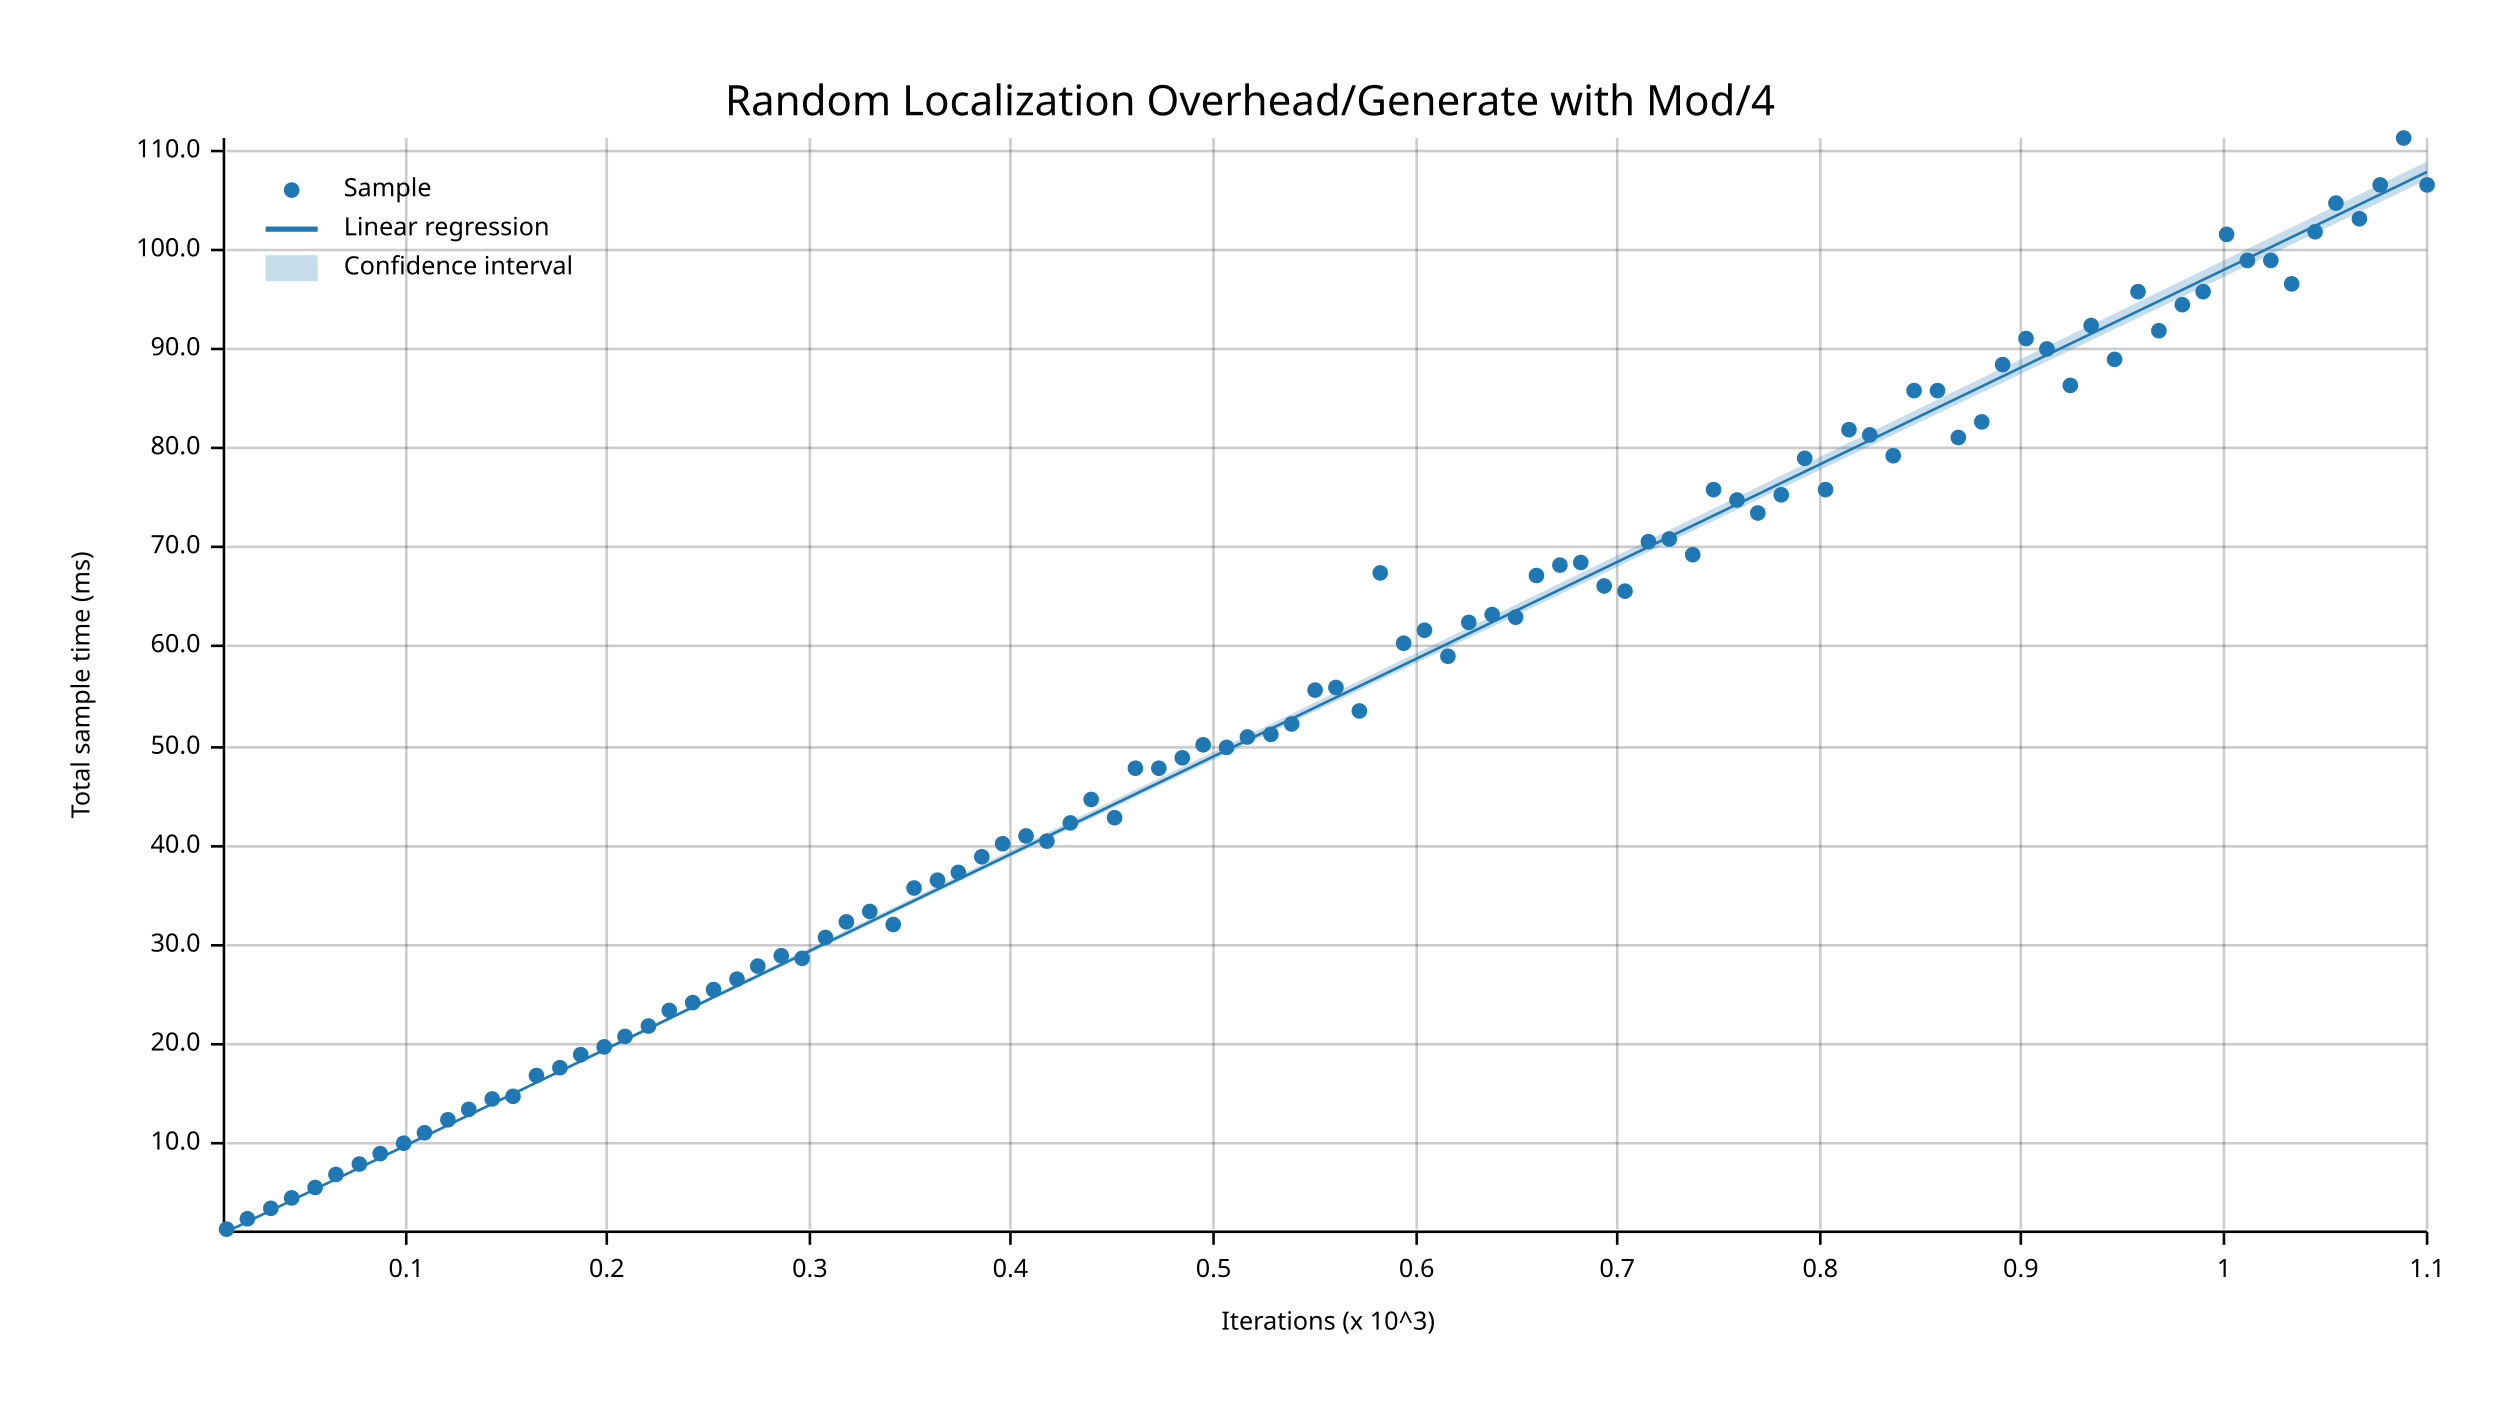
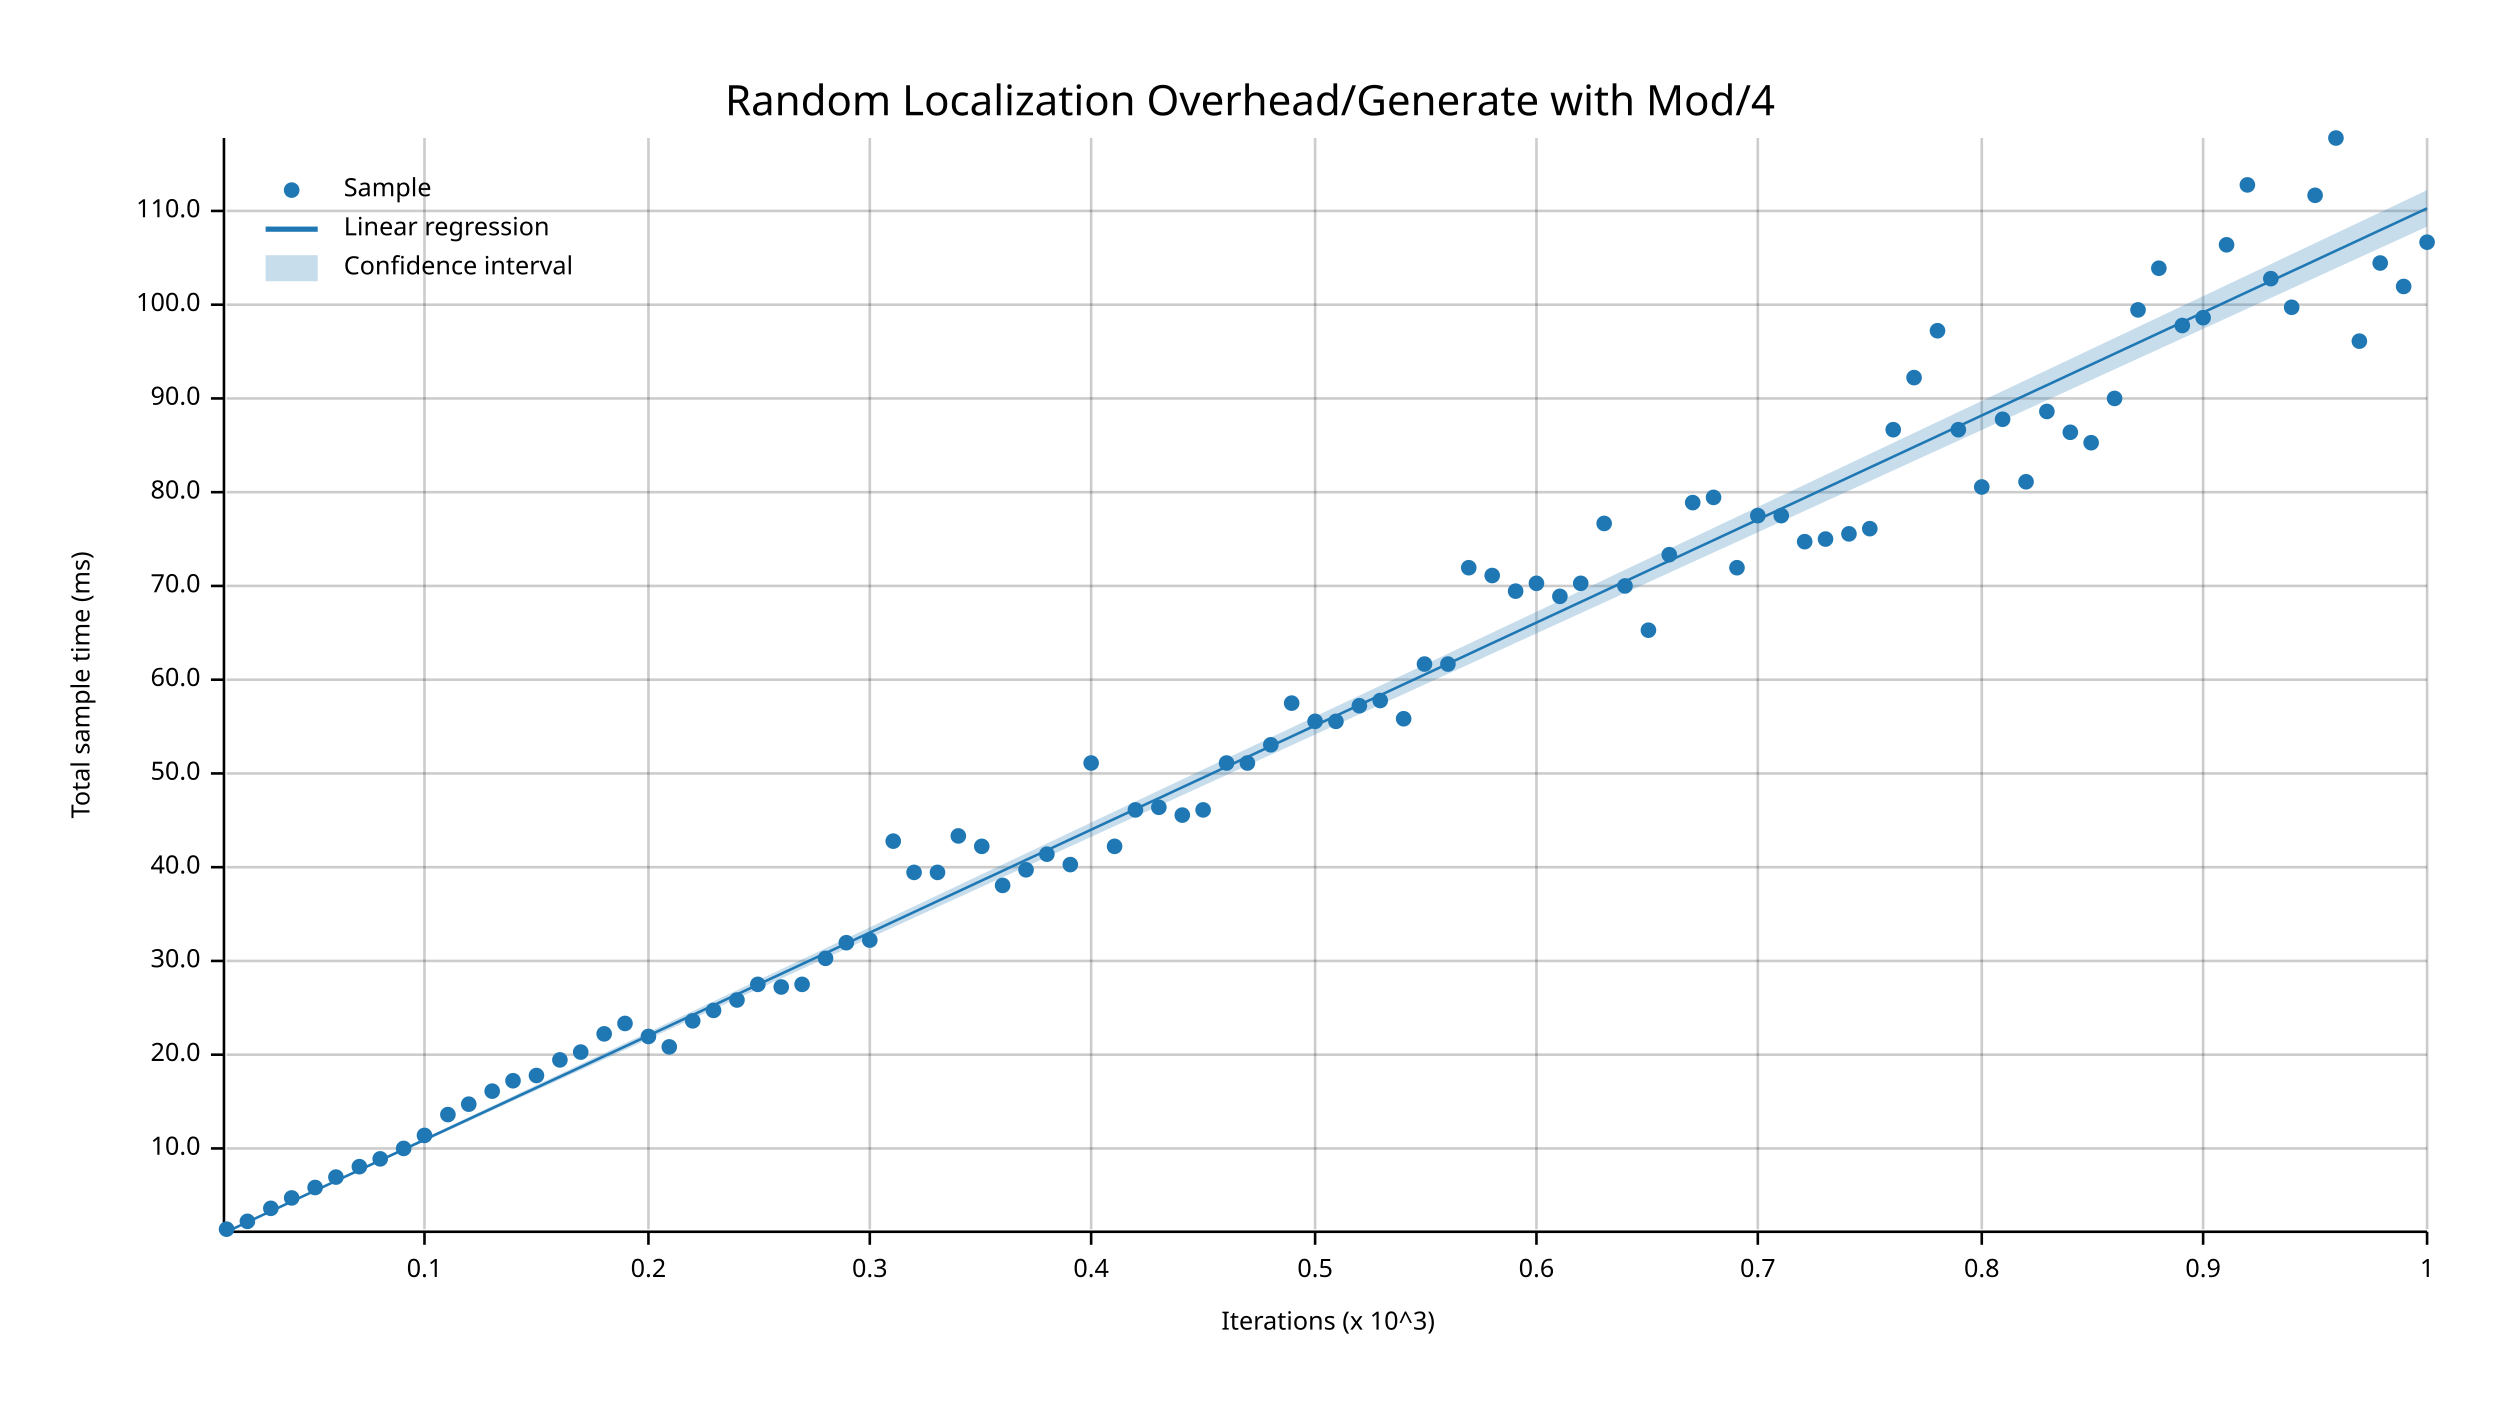
<svg xmlns="http://www.w3.org/2000/svg" width="960" height="540" viewBox="0 0 960 540">
  <text x="480" y="32" dy="0.76em" text-anchor="middle" font-family="sans-serif" font-size="16.129" opacity="1" fill="#000000">
Random Localization Overhead/Generate with Mod/4
</text>
  <text x="27" y="263" dy="0.76em" text-anchor="middle" font-family="sans-serif" font-size="9.677" opacity="1" fill="#000000" transform="rotate(270, 27, 263)">
Total sample time (ms)
</text>
  <text x="510" y="513" dy="-0.5ex" text-anchor="middle" font-family="sans-serif" font-size="9.677" opacity="1" fill="#000000">
Iterations (x 10^3)
</text>
-   <line opacity="0.2" stroke="#000000" stroke-width="1" x1="156" y1="472" x2="156" y2="53" />
-   <line opacity="0.2" stroke="#000000" stroke-width="1" x1="233" y1="472" x2="233" y2="53" />
-   <line opacity="0.2" stroke="#000000" stroke-width="1" x1="311" y1="472" x2="311" y2="53" />
-   <line opacity="0.2" stroke="#000000" stroke-width="1" x1="388" y1="472" x2="388" y2="53" />
-   <line opacity="0.2" stroke="#000000" stroke-width="1" x1="466" y1="472" x2="466" y2="53" />
-   <line opacity="0.2" stroke="#000000" stroke-width="1" x1="544" y1="472" x2="544" y2="53" />
-   <line opacity="0.2" stroke="#000000" stroke-width="1" x1="621" y1="472" x2="621" y2="53" />
-   <line opacity="0.2" stroke="#000000" stroke-width="1" x1="699" y1="472" x2="699" y2="53" />
-   <line opacity="0.2" stroke="#000000" stroke-width="1" x1="776" y1="472" x2="776" y2="53" />
-   <line opacity="0.2" stroke="#000000" stroke-width="1" x1="854" y1="472" x2="854" y2="53" />
+   <line opacity="0.2" stroke="#000000" stroke-width="1" x1="163" y1="472" x2="163" y2="53" />
+   <line opacity="0.2" stroke="#000000" stroke-width="1" x1="249" y1="472" x2="249" y2="53" />
+   <line opacity="0.2" stroke="#000000" stroke-width="1" x1="334" y1="472" x2="334" y2="53" />
+   <line opacity="0.2" stroke="#000000" stroke-width="1" x1="419" y1="472" x2="419" y2="53" />
+   <line opacity="0.2" stroke="#000000" stroke-width="1" x1="505" y1="472" x2="505" y2="53" />
+   <line opacity="0.2" stroke="#000000" stroke-width="1" x1="590" y1="472" x2="590" y2="53" />
+   <line opacity="0.2" stroke="#000000" stroke-width="1" x1="675" y1="472" x2="675" y2="53" />
+   <line opacity="0.2" stroke="#000000" stroke-width="1" x1="761" y1="472" x2="761" y2="53" />
+   <line opacity="0.2" stroke="#000000" stroke-width="1" x1="846" y1="472" x2="846" y2="53" />
  <line opacity="0.2" stroke="#000000" stroke-width="1" x1="932" y1="472" x2="932" y2="53" />
-   <line opacity="0.2" stroke="#000000" stroke-width="1" x1="87" y1="439" x2="932" y2="439" />
-   <line opacity="0.2" stroke="#000000" stroke-width="1" x1="87" y1="401" x2="932" y2="401" />
-   <line opacity="0.2" stroke="#000000" stroke-width="1" x1="87" y1="363" x2="932" y2="363" />
-   <line opacity="0.2" stroke="#000000" stroke-width="1" x1="87" y1="325" x2="932" y2="325" />
-   <line opacity="0.2" stroke="#000000" stroke-width="1" x1="87" y1="287" x2="932" y2="287" />
-   <line opacity="0.2" stroke="#000000" stroke-width="1" x1="87" y1="248" x2="932" y2="248" />
-   <line opacity="0.2" stroke="#000000" stroke-width="1" x1="87" y1="210" x2="932" y2="210" />
-   <line opacity="0.2" stroke="#000000" stroke-width="1" x1="87" y1="172" x2="932" y2="172" />
-   <line opacity="0.2" stroke="#000000" stroke-width="1" x1="87" y1="134" x2="932" y2="134" />
-   <line opacity="0.2" stroke="#000000" stroke-width="1" x1="87" y1="96" x2="932" y2="96" />
-   <line opacity="0.2" stroke="#000000" stroke-width="1" x1="87" y1="58" x2="932" y2="58" />
+   <line opacity="0.2" stroke="#000000" stroke-width="1" x1="87" y1="441" x2="932" y2="441" />
+   <line opacity="0.2" stroke="#000000" stroke-width="1" x1="87" y1="405" x2="932" y2="405" />
+   <line opacity="0.2" stroke="#000000" stroke-width="1" x1="87" y1="369" x2="932" y2="369" />
+   <line opacity="0.2" stroke="#000000" stroke-width="1" x1="87" y1="333" x2="932" y2="333" />
+   <line opacity="0.2" stroke="#000000" stroke-width="1" x1="87" y1="297" x2="932" y2="297" />
+   <line opacity="0.2" stroke="#000000" stroke-width="1" x1="87" y1="261" x2="932" y2="261" />
+   <line opacity="0.2" stroke="#000000" stroke-width="1" x1="87" y1="225" x2="932" y2="225" />
+   <line opacity="0.2" stroke="#000000" stroke-width="1" x1="87" y1="189" x2="932" y2="189" />
+   <line opacity="0.2" stroke="#000000" stroke-width="1" x1="87" y1="153" x2="932" y2="153" />
+   <line opacity="0.2" stroke="#000000" stroke-width="1" x1="87" y1="117" x2="932" y2="117" />
+   <line opacity="0.2" stroke="#000000" stroke-width="1" x1="87" y1="81" x2="932" y2="81" />
  <polyline fill="none" opacity="1" stroke="#000000" stroke-width="1" points="86,53 86,472 " />
-   <text x="77" y="439" dy="0.5ex" text-anchor="end" font-family="sans-serif" font-size="9.677" opacity="1" fill="#000000">
+   <text x="77" y="441" dy="0.5ex" text-anchor="end" font-family="sans-serif" font-size="9.677" opacity="1" fill="#000000">
10.0
</text>
-   <polyline fill="none" opacity="1" stroke="#000000" stroke-width="1" points="81,439 86,439 " />
-   <text x="77" y="401" dy="0.5ex" text-anchor="end" font-family="sans-serif" font-size="9.677" opacity="1" fill="#000000">
+   <polyline fill="none" opacity="1" stroke="#000000" stroke-width="1" points="81,441 86,441 " />
+   <text x="77" y="405" dy="0.5ex" text-anchor="end" font-family="sans-serif" font-size="9.677" opacity="1" fill="#000000">
20.0
</text>
-   <polyline fill="none" opacity="1" stroke="#000000" stroke-width="1" points="81,401 86,401 " />
-   <text x="77" y="363" dy="0.5ex" text-anchor="end" font-family="sans-serif" font-size="9.677" opacity="1" fill="#000000">
+   <polyline fill="none" opacity="1" stroke="#000000" stroke-width="1" points="81,405 86,405 " />
+   <text x="77" y="369" dy="0.5ex" text-anchor="end" font-family="sans-serif" font-size="9.677" opacity="1" fill="#000000">
30.0
</text>
-   <polyline fill="none" opacity="1" stroke="#000000" stroke-width="1" points="81,363 86,363 " />
-   <text x="77" y="325" dy="0.5ex" text-anchor="end" font-family="sans-serif" font-size="9.677" opacity="1" fill="#000000">
+   <polyline fill="none" opacity="1" stroke="#000000" stroke-width="1" points="81,369 86,369 " />
+   <text x="77" y="333" dy="0.5ex" text-anchor="end" font-family="sans-serif" font-size="9.677" opacity="1" fill="#000000">
40.0
</text>
-   <polyline fill="none" opacity="1" stroke="#000000" stroke-width="1" points="81,325 86,325 " />
-   <text x="77" y="287" dy="0.5ex" text-anchor="end" font-family="sans-serif" font-size="9.677" opacity="1" fill="#000000">
+   <polyline fill="none" opacity="1" stroke="#000000" stroke-width="1" points="81,333 86,333 " />
+   <text x="77" y="297" dy="0.5ex" text-anchor="end" font-family="sans-serif" font-size="9.677" opacity="1" fill="#000000">
50.0
</text>
-   <polyline fill="none" opacity="1" stroke="#000000" stroke-width="1" points="81,287 86,287 " />
-   <text x="77" y="248" dy="0.5ex" text-anchor="end" font-family="sans-serif" font-size="9.677" opacity="1" fill="#000000">
+   <polyline fill="none" opacity="1" stroke="#000000" stroke-width="1" points="81,297 86,297 " />
+   <text x="77" y="261" dy="0.5ex" text-anchor="end" font-family="sans-serif" font-size="9.677" opacity="1" fill="#000000">
60.0
</text>
-   <polyline fill="none" opacity="1" stroke="#000000" stroke-width="1" points="81,248 86,248 " />
-   <text x="77" y="210" dy="0.5ex" text-anchor="end" font-family="sans-serif" font-size="9.677" opacity="1" fill="#000000">
+   <polyline fill="none" opacity="1" stroke="#000000" stroke-width="1" points="81,261 86,261 " />
+   <text x="77" y="225" dy="0.5ex" text-anchor="end" font-family="sans-serif" font-size="9.677" opacity="1" fill="#000000">
70.0
</text>
-   <polyline fill="none" opacity="1" stroke="#000000" stroke-width="1" points="81,210 86,210 " />
-   <text x="77" y="172" dy="0.5ex" text-anchor="end" font-family="sans-serif" font-size="9.677" opacity="1" fill="#000000">
+   <polyline fill="none" opacity="1" stroke="#000000" stroke-width="1" points="81,225 86,225 " />
+   <text x="77" y="189" dy="0.5ex" text-anchor="end" font-family="sans-serif" font-size="9.677" opacity="1" fill="#000000">
80.0
</text>
-   <polyline fill="none" opacity="1" stroke="#000000" stroke-width="1" points="81,172 86,172 " />
-   <text x="77" y="134" dy="0.5ex" text-anchor="end" font-family="sans-serif" font-size="9.677" opacity="1" fill="#000000">
+   <polyline fill="none" opacity="1" stroke="#000000" stroke-width="1" points="81,189 86,189 " />
+   <text x="77" y="153" dy="0.5ex" text-anchor="end" font-family="sans-serif" font-size="9.677" opacity="1" fill="#000000">
90.0
</text>
-   <polyline fill="none" opacity="1" stroke="#000000" stroke-width="1" points="81,134 86,134 " />
-   <text x="77" y="96" dy="0.5ex" text-anchor="end" font-family="sans-serif" font-size="9.677" opacity="1" fill="#000000">
+   <polyline fill="none" opacity="1" stroke="#000000" stroke-width="1" points="81,153 86,153 " />
+   <text x="77" y="117" dy="0.5ex" text-anchor="end" font-family="sans-serif" font-size="9.677" opacity="1" fill="#000000">
100.0
</text>
-   <polyline fill="none" opacity="1" stroke="#000000" stroke-width="1" points="81,96 86,96 " />
-   <text x="77" y="58" dy="0.5ex" text-anchor="end" font-family="sans-serif" font-size="9.677" opacity="1" fill="#000000">
+   <polyline fill="none" opacity="1" stroke="#000000" stroke-width="1" points="81,117 86,117 " />
+   <text x="77" y="81" dy="0.5ex" text-anchor="end" font-family="sans-serif" font-size="9.677" opacity="1" fill="#000000">
110.0
</text>
-   <polyline fill="none" opacity="1" stroke="#000000" stroke-width="1" points="81,58 86,58 " />
+   <polyline fill="none" opacity="1" stroke="#000000" stroke-width="1" points="81,81 86,81 " />
  <polyline fill="none" opacity="1" stroke="#000000" stroke-width="1" points="87,473 932,473 " />
-   <text x="156" y="483" dy="0.76em" text-anchor="middle" font-family="sans-serif" font-size="9.677" opacity="1" fill="#000000">
+   <text x="163" y="483" dy="0.76em" text-anchor="middle" font-family="sans-serif" font-size="9.677" opacity="1" fill="#000000">
0.1
</text>
-   <polyline fill="none" opacity="1" stroke="#000000" stroke-width="1" points="156,473 156,478 " />
-   <text x="233" y="483" dy="0.76em" text-anchor="middle" font-family="sans-serif" font-size="9.677" opacity="1" fill="#000000">
+   <polyline fill="none" opacity="1" stroke="#000000" stroke-width="1" points="163,473 163,478 " />
+   <text x="249" y="483" dy="0.76em" text-anchor="middle" font-family="sans-serif" font-size="9.677" opacity="1" fill="#000000">
0.2
</text>
-   <polyline fill="none" opacity="1" stroke="#000000" stroke-width="1" points="233,473 233,478 " />
-   <text x="311" y="483" dy="0.76em" text-anchor="middle" font-family="sans-serif" font-size="9.677" opacity="1" fill="#000000">
+   <polyline fill="none" opacity="1" stroke="#000000" stroke-width="1" points="249,473 249,478 " />
+   <text x="334" y="483" dy="0.76em" text-anchor="middle" font-family="sans-serif" font-size="9.677" opacity="1" fill="#000000">
0.3
</text>
-   <polyline fill="none" opacity="1" stroke="#000000" stroke-width="1" points="311,473 311,478 " />
-   <text x="388" y="483" dy="0.76em" text-anchor="middle" font-family="sans-serif" font-size="9.677" opacity="1" fill="#000000">
+   <polyline fill="none" opacity="1" stroke="#000000" stroke-width="1" points="334,473 334,478 " />
+   <text x="419" y="483" dy="0.76em" text-anchor="middle" font-family="sans-serif" font-size="9.677" opacity="1" fill="#000000">
0.4
</text>
-   <polyline fill="none" opacity="1" stroke="#000000" stroke-width="1" points="388,473 388,478 " />
-   <text x="466" y="483" dy="0.76em" text-anchor="middle" font-family="sans-serif" font-size="9.677" opacity="1" fill="#000000">
+   <polyline fill="none" opacity="1" stroke="#000000" stroke-width="1" points="419,473 419,478 " />
+   <text x="505" y="483" dy="0.76em" text-anchor="middle" font-family="sans-serif" font-size="9.677" opacity="1" fill="#000000">
0.5
</text>
-   <polyline fill="none" opacity="1" stroke="#000000" stroke-width="1" points="466,473 466,478 " />
-   <text x="544" y="483" dy="0.76em" text-anchor="middle" font-family="sans-serif" font-size="9.677" opacity="1" fill="#000000">
+   <polyline fill="none" opacity="1" stroke="#000000" stroke-width="1" points="505,473 505,478 " />
+   <text x="590" y="483" dy="0.76em" text-anchor="middle" font-family="sans-serif" font-size="9.677" opacity="1" fill="#000000">
0.6
</text>
-   <polyline fill="none" opacity="1" stroke="#000000" stroke-width="1" points="544,473 544,478 " />
-   <text x="621" y="483" dy="0.76em" text-anchor="middle" font-family="sans-serif" font-size="9.677" opacity="1" fill="#000000">
+   <polyline fill="none" opacity="1" stroke="#000000" stroke-width="1" points="590,473 590,478 " />
+   <text x="675" y="483" dy="0.76em" text-anchor="middle" font-family="sans-serif" font-size="9.677" opacity="1" fill="#000000">
0.7
</text>
-   <polyline fill="none" opacity="1" stroke="#000000" stroke-width="1" points="621,473 621,478 " />
-   <text x="699" y="483" dy="0.76em" text-anchor="middle" font-family="sans-serif" font-size="9.677" opacity="1" fill="#000000">
+   <polyline fill="none" opacity="1" stroke="#000000" stroke-width="1" points="675,473 675,478 " />
+   <text x="761" y="483" dy="0.76em" text-anchor="middle" font-family="sans-serif" font-size="9.677" opacity="1" fill="#000000">
0.8
</text>
-   <polyline fill="none" opacity="1" stroke="#000000" stroke-width="1" points="699,473 699,478 " />
-   <text x="776" y="483" dy="0.76em" text-anchor="middle" font-family="sans-serif" font-size="9.677" opacity="1" fill="#000000">
+   <polyline fill="none" opacity="1" stroke="#000000" stroke-width="1" points="761,473 761,478 " />
+   <text x="846" y="483" dy="0.76em" text-anchor="middle" font-family="sans-serif" font-size="9.677" opacity="1" fill="#000000">
0.9
</text>
-   <polyline fill="none" opacity="1" stroke="#000000" stroke-width="1" points="776,473 776,478 " />
-   <text x="854" y="483" dy="0.76em" text-anchor="middle" font-family="sans-serif" font-size="9.677" opacity="1" fill="#000000">
+   <polyline fill="none" opacity="1" stroke="#000000" stroke-width="1" points="846,473 846,478 " />
+   <text x="932" y="483" dy="0.76em" text-anchor="middle" font-family="sans-serif" font-size="9.677" opacity="1" fill="#000000">
1
- </text>
-   <polyline fill="none" opacity="1" stroke="#000000" stroke-width="1" points="854,473 854,478 " />
-   <text x="932" y="483" dy="0.76em" text-anchor="middle" font-family="sans-serif" font-size="9.677" opacity="1" fill="#000000">
- 1.1
</text>
  <polyline fill="none" opacity="1" stroke="#000000" stroke-width="1" points="932,473 932,478 " />
  <circle cx="87" cy="472" r="3" opacity="1" fill="#1F78B4" stroke="none" stroke-width="1" />
-   <circle cx="95" cy="468" r="3" opacity="1" fill="#1F78B4" stroke="none" stroke-width="1" />
+   <circle cx="95" cy="469" r="3" opacity="1" fill="#1F78B4" stroke="none" stroke-width="1" />
  <circle cx="104" cy="464" r="3" opacity="1" fill="#1F78B4" stroke="none" stroke-width="1" />
  <circle cx="112" cy="460" r="3" opacity="1" fill="#1F78B4" stroke="none" stroke-width="1" />
  <circle cx="121" cy="456" r="3" opacity="1" fill="#1F78B4" stroke="none" stroke-width="1" />
-   <circle cx="129" cy="451" r="3" opacity="1" fill="#1F78B4" stroke="none" stroke-width="1" />
-   <circle cx="138" cy="447" r="3" opacity="1" fill="#1F78B4" stroke="none" stroke-width="1" />
-   <circle cx="146" cy="443" r="3" opacity="1" fill="#1F78B4" stroke="none" stroke-width="1" />
-   <circle cx="155" cy="439" r="3" opacity="1" fill="#1F78B4" stroke="none" stroke-width="1" />
-   <circle cx="163" cy="435" r="3" opacity="1" fill="#1F78B4" stroke="none" stroke-width="1" />
-   <circle cx="172" cy="430" r="3" opacity="1" fill="#1F78B4" stroke="none" stroke-width="1" />
-   <circle cx="180" cy="426" r="3" opacity="1" fill="#1F78B4" stroke="none" stroke-width="1" />
-   <circle cx="189" cy="422" r="3" opacity="1" fill="#1F78B4" stroke="none" stroke-width="1" />
-   <circle cx="197" cy="421" r="3" opacity="1" fill="#1F78B4" stroke="none" stroke-width="1" />
+   <circle cx="129" cy="452" r="3" opacity="1" fill="#1F78B4" stroke="none" stroke-width="1" />
+   <circle cx="138" cy="448" r="3" opacity="1" fill="#1F78B4" stroke="none" stroke-width="1" />
+   <circle cx="146" cy="445" r="3" opacity="1" fill="#1F78B4" stroke="none" stroke-width="1" />
+   <circle cx="155" cy="441" r="3" opacity="1" fill="#1F78B4" stroke="none" stroke-width="1" />
+   <circle cx="163" cy="436" r="3" opacity="1" fill="#1F78B4" stroke="none" stroke-width="1" />
+   <circle cx="172" cy="428" r="3" opacity="1" fill="#1F78B4" stroke="none" stroke-width="1" />
+   <circle cx="180" cy="424" r="3" opacity="1" fill="#1F78B4" stroke="none" stroke-width="1" />
+   <circle cx="189" cy="419" r="3" opacity="1" fill="#1F78B4" stroke="none" stroke-width="1" />
+   <circle cx="197" cy="415" r="3" opacity="1" fill="#1F78B4" stroke="none" stroke-width="1" />
  <circle cx="206" cy="413" r="3" opacity="1" fill="#1F78B4" stroke="none" stroke-width="1" />
-   <circle cx="215" cy="410" r="3" opacity="1" fill="#1F78B4" stroke="none" stroke-width="1" />
-   <circle cx="223" cy="405" r="3" opacity="1" fill="#1F78B4" stroke="none" stroke-width="1" />
-   <circle cx="232" cy="402" r="3" opacity="1" fill="#1F78B4" stroke="none" stroke-width="1" />
-   <circle cx="240" cy="398" r="3" opacity="1" fill="#1F78B4" stroke="none" stroke-width="1" />
-   <circle cx="249" cy="394" r="3" opacity="1" fill="#1F78B4" stroke="none" stroke-width="1" />
-   <circle cx="257" cy="388" r="3" opacity="1" fill="#1F78B4" stroke="none" stroke-width="1" />
-   <circle cx="266" cy="385" r="3" opacity="1" fill="#1F78B4" stroke="none" stroke-width="1" />
-   <circle cx="274" cy="380" r="3" opacity="1" fill="#1F78B4" stroke="none" stroke-width="1" />
-   <circle cx="283" cy="376" r="3" opacity="1" fill="#1F78B4" stroke="none" stroke-width="1" />
-   <circle cx="291" cy="371" r="3" opacity="1" fill="#1F78B4" stroke="none" stroke-width="1" />
-   <circle cx="300" cy="367" r="3" opacity="1" fill="#1F78B4" stroke="none" stroke-width="1" />
-   <circle cx="308" cy="368" r="3" opacity="1" fill="#1F78B4" stroke="none" stroke-width="1" />
-   <circle cx="317" cy="360" r="3" opacity="1" fill="#1F78B4" stroke="none" stroke-width="1" />
-   <circle cx="325" cy="354" r="3" opacity="1" fill="#1F78B4" stroke="none" stroke-width="1" />
-   <circle cx="334" cy="350" r="3" opacity="1" fill="#1F78B4" stroke="none" stroke-width="1" />
-   <circle cx="343" cy="355" r="3" opacity="1" fill="#1F78B4" stroke="none" stroke-width="1" />
-   <circle cx="351" cy="341" r="3" opacity="1" fill="#1F78B4" stroke="none" stroke-width="1" />
-   <circle cx="360" cy="338" r="3" opacity="1" fill="#1F78B4" stroke="none" stroke-width="1" />
-   <circle cx="368" cy="335" r="3" opacity="1" fill="#1F78B4" stroke="none" stroke-width="1" />
-   <circle cx="377" cy="329" r="3" opacity="1" fill="#1F78B4" stroke="none" stroke-width="1" />
-   <circle cx="385" cy="324" r="3" opacity="1" fill="#1F78B4" stroke="none" stroke-width="1" />
-   <circle cx="394" cy="321" r="3" opacity="1" fill="#1F78B4" stroke="none" stroke-width="1" />
-   <circle cx="402" cy="323" r="3" opacity="1" fill="#1F78B4" stroke="none" stroke-width="1" />
-   <circle cx="411" cy="316" r="3" opacity="1" fill="#1F78B4" stroke="none" stroke-width="1" />
-   <circle cx="419" cy="307" r="3" opacity="1" fill="#1F78B4" stroke="none" stroke-width="1" />
-   <circle cx="428" cy="314" r="3" opacity="1" fill="#1F78B4" stroke="none" stroke-width="1" />
-   <circle cx="436" cy="295" r="3" opacity="1" fill="#1F78B4" stroke="none" stroke-width="1" />
-   <circle cx="445" cy="295" r="3" opacity="1" fill="#1F78B4" stroke="none" stroke-width="1" />
-   <circle cx="454" cy="291" r="3" opacity="1" fill="#1F78B4" stroke="none" stroke-width="1" />
-   <circle cx="462" cy="286" r="3" opacity="1" fill="#1F78B4" stroke="none" stroke-width="1" />
-   <circle cx="471" cy="287" r="3" opacity="1" fill="#1F78B4" stroke="none" stroke-width="1" />
-   <circle cx="479" cy="283" r="3" opacity="1" fill="#1F78B4" stroke="none" stroke-width="1" />
-   <circle cx="488" cy="282" r="3" opacity="1" fill="#1F78B4" stroke="none" stroke-width="1" />
-   <circle cx="496" cy="278" r="3" opacity="1" fill="#1F78B4" stroke="none" stroke-width="1" />
-   <circle cx="505" cy="265" r="3" opacity="1" fill="#1F78B4" stroke="none" stroke-width="1" />
-   <circle cx="513" cy="264" r="3" opacity="1" fill="#1F78B4" stroke="none" stroke-width="1" />
-   <circle cx="522" cy="273" r="3" opacity="1" fill="#1F78B4" stroke="none" stroke-width="1" />
-   <circle cx="530" cy="220" r="3" opacity="1" fill="#1F78B4" stroke="none" stroke-width="1" />
-   <circle cx="539" cy="247" r="3" opacity="1" fill="#1F78B4" stroke="none" stroke-width="1" />
-   <circle cx="547" cy="242" r="3" opacity="1" fill="#1F78B4" stroke="none" stroke-width="1" />
-   <circle cx="556" cy="252" r="3" opacity="1" fill="#1F78B4" stroke="none" stroke-width="1" />
-   <circle cx="564" cy="239" r="3" opacity="1" fill="#1F78B4" stroke="none" stroke-width="1" />
-   <circle cx="573" cy="236" r="3" opacity="1" fill="#1F78B4" stroke="none" stroke-width="1" />
-   <circle cx="582" cy="237" r="3" opacity="1" fill="#1F78B4" stroke="none" stroke-width="1" />
-   <circle cx="590" cy="221" r="3" opacity="1" fill="#1F78B4" stroke="none" stroke-width="1" />
-   <circle cx="599" cy="217" r="3" opacity="1" fill="#1F78B4" stroke="none" stroke-width="1" />
-   <circle cx="607" cy="216" r="3" opacity="1" fill="#1F78B4" stroke="none" stroke-width="1" />
-   <circle cx="616" cy="225" r="3" opacity="1" fill="#1F78B4" stroke="none" stroke-width="1" />
-   <circle cx="624" cy="227" r="3" opacity="1" fill="#1F78B4" stroke="none" stroke-width="1" />
-   <circle cx="633" cy="208" r="3" opacity="1" fill="#1F78B4" stroke="none" stroke-width="1" />
-   <circle cx="641" cy="207" r="3" opacity="1" fill="#1F78B4" stroke="none" stroke-width="1" />
-   <circle cx="650" cy="213" r="3" opacity="1" fill="#1F78B4" stroke="none" stroke-width="1" />
-   <circle cx="658" cy="188" r="3" opacity="1" fill="#1F78B4" stroke="none" stroke-width="1" />
-   <circle cx="667" cy="192" r="3" opacity="1" fill="#1F78B4" stroke="none" stroke-width="1" />
-   <circle cx="675" cy="197" r="3" opacity="1" fill="#1F78B4" stroke="none" stroke-width="1" />
-   <circle cx="684" cy="190" r="3" opacity="1" fill="#1F78B4" stroke="none" stroke-width="1" />
-   <circle cx="693" cy="176" r="3" opacity="1" fill="#1F78B4" stroke="none" stroke-width="1" />
-   <circle cx="701" cy="188" r="3" opacity="1" fill="#1F78B4" stroke="none" stroke-width="1" />
-   <circle cx="710" cy="165" r="3" opacity="1" fill="#1F78B4" stroke="none" stroke-width="1" />
-   <circle cx="718" cy="167" r="3" opacity="1" fill="#1F78B4" stroke="none" stroke-width="1" />
-   <circle cx="727" cy="175" r="3" opacity="1" fill="#1F78B4" stroke="none" stroke-width="1" />
-   <circle cx="735" cy="150" r="3" opacity="1" fill="#1F78B4" stroke="none" stroke-width="1" />
-   <circle cx="744" cy="150" r="3" opacity="1" fill="#1F78B4" stroke="none" stroke-width="1" />
-   <circle cx="752" cy="168" r="3" opacity="1" fill="#1F78B4" stroke="none" stroke-width="1" />
-   <circle cx="761" cy="162" r="3" opacity="1" fill="#1F78B4" stroke="none" stroke-width="1" />
-   <circle cx="769" cy="140" r="3" opacity="1" fill="#1F78B4" stroke="none" stroke-width="1" />
-   <circle cx="778" cy="130" r="3" opacity="1" fill="#1F78B4" stroke="none" stroke-width="1" />
-   <circle cx="786" cy="134" r="3" opacity="1" fill="#1F78B4" stroke="none" stroke-width="1" />
-   <circle cx="795" cy="148" r="3" opacity="1" fill="#1F78B4" stroke="none" stroke-width="1" />
-   <circle cx="803" cy="125" r="3" opacity="1" fill="#1F78B4" stroke="none" stroke-width="1" />
-   <circle cx="812" cy="138" r="3" opacity="1" fill="#1F78B4" stroke="none" stroke-width="1" />
-   <circle cx="821" cy="112" r="3" opacity="1" fill="#1F78B4" stroke="none" stroke-width="1" />
-   <circle cx="829" cy="127" r="3" opacity="1" fill="#1F78B4" stroke="none" stroke-width="1" />
-   <circle cx="838" cy="117" r="3" opacity="1" fill="#1F78B4" stroke="none" stroke-width="1" />
-   <circle cx="846" cy="112" r="3" opacity="1" fill="#1F78B4" stroke="none" stroke-width="1" />
-   <circle cx="855" cy="90" r="3" opacity="1" fill="#1F78B4" stroke="none" stroke-width="1" />
-   <circle cx="863" cy="100" r="3" opacity="1" fill="#1F78B4" stroke="none" stroke-width="1" />
-   <circle cx="872" cy="100" r="3" opacity="1" fill="#1F78B4" stroke="none" stroke-width="1" />
-   <circle cx="880" cy="109" r="3" opacity="1" fill="#1F78B4" stroke="none" stroke-width="1" />
-   <circle cx="889" cy="89" r="3" opacity="1" fill="#1F78B4" stroke="none" stroke-width="1" />
-   <circle cx="897" cy="78" r="3" opacity="1" fill="#1F78B4" stroke="none" stroke-width="1" />
-   <circle cx="906" cy="84" r="3" opacity="1" fill="#1F78B4" stroke="none" stroke-width="1" />
-   <circle cx="914" cy="71" r="3" opacity="1" fill="#1F78B4" stroke="none" stroke-width="1" />
-   <circle cx="923" cy="53" r="3" opacity="1" fill="#1F78B4" stroke="none" stroke-width="1" />
-   <circle cx="932" cy="71" r="3" opacity="1" fill="#1F78B4" stroke="none" stroke-width="1" />
-   <polyline fill="none" opacity="1" stroke="#1F78B4" stroke-width="1" points="87,473 932,66 " />
-   <polygon opacity="0.25" fill="#1F78B4" points="87,473 932,69 932,62 " />
+   <circle cx="215" cy="407" r="3" opacity="1" fill="#1F78B4" stroke="none" stroke-width="1" />
+   <circle cx="223" cy="404" r="3" opacity="1" fill="#1F78B4" stroke="none" stroke-width="1" />
+   <circle cx="232" cy="397" r="3" opacity="1" fill="#1F78B4" stroke="none" stroke-width="1" />
+   <circle cx="240" cy="393" r="3" opacity="1" fill="#1F78B4" stroke="none" stroke-width="1" />
+   <circle cx="249" cy="398" r="3" opacity="1" fill="#1F78B4" stroke="none" stroke-width="1" />
+   <circle cx="257" cy="402" r="3" opacity="1" fill="#1F78B4" stroke="none" stroke-width="1" />
+   <circle cx="266" cy="392" r="3" opacity="1" fill="#1F78B4" stroke="none" stroke-width="1" />
+   <circle cx="274" cy="388" r="3" opacity="1" fill="#1F78B4" stroke="none" stroke-width="1" />
+   <circle cx="283" cy="384" r="3" opacity="1" fill="#1F78B4" stroke="none" stroke-width="1" />
+   <circle cx="291" cy="378" r="3" opacity="1" fill="#1F78B4" stroke="none" stroke-width="1" />
+   <circle cx="300" cy="379" r="3" opacity="1" fill="#1F78B4" stroke="none" stroke-width="1" />
+   <circle cx="308" cy="378" r="3" opacity="1" fill="#1F78B4" stroke="none" stroke-width="1" />
+   <circle cx="317" cy="368" r="3" opacity="1" fill="#1F78B4" stroke="none" stroke-width="1" />
+   <circle cx="325" cy="362" r="3" opacity="1" fill="#1F78B4" stroke="none" stroke-width="1" />
+   <circle cx="334" cy="361" r="3" opacity="1" fill="#1F78B4" stroke="none" stroke-width="1" />
+   <circle cx="343" cy="323" r="3" opacity="1" fill="#1F78B4" stroke="none" stroke-width="1" />
+   <circle cx="351" cy="335" r="3" opacity="1" fill="#1F78B4" stroke="none" stroke-width="1" />
+   <circle cx="360" cy="335" r="3" opacity="1" fill="#1F78B4" stroke="none" stroke-width="1" />
+   <circle cx="368" cy="321" r="3" opacity="1" fill="#1F78B4" stroke="none" stroke-width="1" />
+   <circle cx="377" cy="325" r="3" opacity="1" fill="#1F78B4" stroke="none" stroke-width="1" />
+   <circle cx="385" cy="340" r="3" opacity="1" fill="#1F78B4" stroke="none" stroke-width="1" />
+   <circle cx="394" cy="334" r="3" opacity="1" fill="#1F78B4" stroke="none" stroke-width="1" />
+   <circle cx="402" cy="328" r="3" opacity="1" fill="#1F78B4" stroke="none" stroke-width="1" />
+   <circle cx="411" cy="332" r="3" opacity="1" fill="#1F78B4" stroke="none" stroke-width="1" />
+   <circle cx="419" cy="293" r="3" opacity="1" fill="#1F78B4" stroke="none" stroke-width="1" />
+   <circle cx="428" cy="325" r="3" opacity="1" fill="#1F78B4" stroke="none" stroke-width="1" />
+   <circle cx="436" cy="311" r="3" opacity="1" fill="#1F78B4" stroke="none" stroke-width="1" />
+   <circle cx="445" cy="310" r="3" opacity="1" fill="#1F78B4" stroke="none" stroke-width="1" />
+   <circle cx="454" cy="313" r="3" opacity="1" fill="#1F78B4" stroke="none" stroke-width="1" />
+   <circle cx="462" cy="311" r="3" opacity="1" fill="#1F78B4" stroke="none" stroke-width="1" />
+   <circle cx="471" cy="293" r="3" opacity="1" fill="#1F78B4" stroke="none" stroke-width="1" />
+   <circle cx="479" cy="293" r="3" opacity="1" fill="#1F78B4" stroke="none" stroke-width="1" />
+   <circle cx="488" cy="286" r="3" opacity="1" fill="#1F78B4" stroke="none" stroke-width="1" />
+   <circle cx="496" cy="270" r="3" opacity="1" fill="#1F78B4" stroke="none" stroke-width="1" />
+   <circle cx="505" cy="277" r="3" opacity="1" fill="#1F78B4" stroke="none" stroke-width="1" />
+   <circle cx="513" cy="277" r="3" opacity="1" fill="#1F78B4" stroke="none" stroke-width="1" />
+   <circle cx="522" cy="271" r="3" opacity="1" fill="#1F78B4" stroke="none" stroke-width="1" />
+   <circle cx="530" cy="269" r="3" opacity="1" fill="#1F78B4" stroke="none" stroke-width="1" />
+   <circle cx="539" cy="276" r="3" opacity="1" fill="#1F78B4" stroke="none" stroke-width="1" />
+   <circle cx="547" cy="255" r="3" opacity="1" fill="#1F78B4" stroke="none" stroke-width="1" />
+   <circle cx="556" cy="255" r="3" opacity="1" fill="#1F78B4" stroke="none" stroke-width="1" />
+   <circle cx="564" cy="218" r="3" opacity="1" fill="#1F78B4" stroke="none" stroke-width="1" />
+   <circle cx="573" cy="221" r="3" opacity="1" fill="#1F78B4" stroke="none" stroke-width="1" />
+   <circle cx="582" cy="227" r="3" opacity="1" fill="#1F78B4" stroke="none" stroke-width="1" />
+   <circle cx="590" cy="224" r="3" opacity="1" fill="#1F78B4" stroke="none" stroke-width="1" />
+   <circle cx="599" cy="229" r="3" opacity="1" fill="#1F78B4" stroke="none" stroke-width="1" />
+   <circle cx="607" cy="224" r="3" opacity="1" fill="#1F78B4" stroke="none" stroke-width="1" />
+   <circle cx="616" cy="201" r="3" opacity="1" fill="#1F78B4" stroke="none" stroke-width="1" />
+   <circle cx="624" cy="225" r="3" opacity="1" fill="#1F78B4" stroke="none" stroke-width="1" />
+   <circle cx="633" cy="242" r="3" opacity="1" fill="#1F78B4" stroke="none" stroke-width="1" />
+   <circle cx="641" cy="213" r="3" opacity="1" fill="#1F78B4" stroke="none" stroke-width="1" />
+   <circle cx="650" cy="193" r="3" opacity="1" fill="#1F78B4" stroke="none" stroke-width="1" />
+   <circle cx="658" cy="191" r="3" opacity="1" fill="#1F78B4" stroke="none" stroke-width="1" />
+   <circle cx="667" cy="218" r="3" opacity="1" fill="#1F78B4" stroke="none" stroke-width="1" />
+   <circle cx="675" cy="198" r="3" opacity="1" fill="#1F78B4" stroke="none" stroke-width="1" />
+   <circle cx="684" cy="198" r="3" opacity="1" fill="#1F78B4" stroke="none" stroke-width="1" />
+   <circle cx="693" cy="208" r="3" opacity="1" fill="#1F78B4" stroke="none" stroke-width="1" />
+   <circle cx="701" cy="207" r="3" opacity="1" fill="#1F78B4" stroke="none" stroke-width="1" />
+   <circle cx="710" cy="205" r="3" opacity="1" fill="#1F78B4" stroke="none" stroke-width="1" />
+   <circle cx="718" cy="203" r="3" opacity="1" fill="#1F78B4" stroke="none" stroke-width="1" />
+   <circle cx="727" cy="165" r="3" opacity="1" fill="#1F78B4" stroke="none" stroke-width="1" />
+   <circle cx="735" cy="145" r="3" opacity="1" fill="#1F78B4" stroke="none" stroke-width="1" />
+   <circle cx="744" cy="127" r="3" opacity="1" fill="#1F78B4" stroke="none" stroke-width="1" />
+   <circle cx="752" cy="165" r="3" opacity="1" fill="#1F78B4" stroke="none" stroke-width="1" />
+   <circle cx="761" cy="187" r="3" opacity="1" fill="#1F78B4" stroke="none" stroke-width="1" />
+   <circle cx="769" cy="161" r="3" opacity="1" fill="#1F78B4" stroke="none" stroke-width="1" />
+   <circle cx="778" cy="185" r="3" opacity="1" fill="#1F78B4" stroke="none" stroke-width="1" />
+   <circle cx="786" cy="158" r="3" opacity="1" fill="#1F78B4" stroke="none" stroke-width="1" />
+   <circle cx="795" cy="166" r="3" opacity="1" fill="#1F78B4" stroke="none" stroke-width="1" />
+   <circle cx="803" cy="170" r="3" opacity="1" fill="#1F78B4" stroke="none" stroke-width="1" />
+   <circle cx="812" cy="153" r="3" opacity="1" fill="#1F78B4" stroke="none" stroke-width="1" />
+   <circle cx="821" cy="119" r="3" opacity="1" fill="#1F78B4" stroke="none" stroke-width="1" />
+   <circle cx="829" cy="103" r="3" opacity="1" fill="#1F78B4" stroke="none" stroke-width="1" />
+   <circle cx="838" cy="125" r="3" opacity="1" fill="#1F78B4" stroke="none" stroke-width="1" />
+   <circle cx="846" cy="122" r="3" opacity="1" fill="#1F78B4" stroke="none" stroke-width="1" />
+   <circle cx="855" cy="94" r="3" opacity="1" fill="#1F78B4" stroke="none" stroke-width="1" />
+   <circle cx="863" cy="71" r="3" opacity="1" fill="#1F78B4" stroke="none" stroke-width="1" />
+   <circle cx="872" cy="107" r="3" opacity="1" fill="#1F78B4" stroke="none" stroke-width="1" />
+   <circle cx="880" cy="118" r="3" opacity="1" fill="#1F78B4" stroke="none" stroke-width="1" />
+   <circle cx="889" cy="75" r="3" opacity="1" fill="#1F78B4" stroke="none" stroke-width="1" />
+   <circle cx="897" cy="53" r="3" opacity="1" fill="#1F78B4" stroke="none" stroke-width="1" />
+   <circle cx="906" cy="131" r="3" opacity="1" fill="#1F78B4" stroke="none" stroke-width="1" />
+   <circle cx="914" cy="101" r="3" opacity="1" fill="#1F78B4" stroke="none" stroke-width="1" />
+   <circle cx="923" cy="110" r="3" opacity="1" fill="#1F78B4" stroke="none" stroke-width="1" />
+   <circle cx="932" cy="93" r="3" opacity="1" fill="#1F78B4" stroke="none" stroke-width="1" />
+   <polyline fill="none" opacity="1" stroke="#1F78B4" stroke-width="1" points="87,473 932,80 " />
+   <polygon opacity="0.25" fill="#1F78B4" points="87,473 932,87 932,73 " />
  <text x="132" y="68" dy="0.76em" text-anchor="start" font-family="sans-serif" font-size="9.677" opacity="1" fill="#000000">
Sample
</text>
  <text x="132" y="83" dy="0.76em" text-anchor="start" font-family="sans-serif" font-size="9.677" opacity="1" fill="#000000">
Linear regression
</text>
  <text x="132" y="98" dy="0.76em" text-anchor="start" font-family="sans-serif" font-size="9.677" opacity="1" fill="#000000">
Confidence interval
</text>
  <circle cx="112" cy="73" r="3" opacity="1" fill="#1F78B4" stroke="none" stroke-width="1" />
  <polyline fill="none" opacity="1" stroke="#1F78B4" stroke-width="2" points="102,88 122,88 " />
  <rect x="102" y="98" width="20" height="10" opacity="0.25" fill="#1F78B4" stroke="none" />
</svg>
